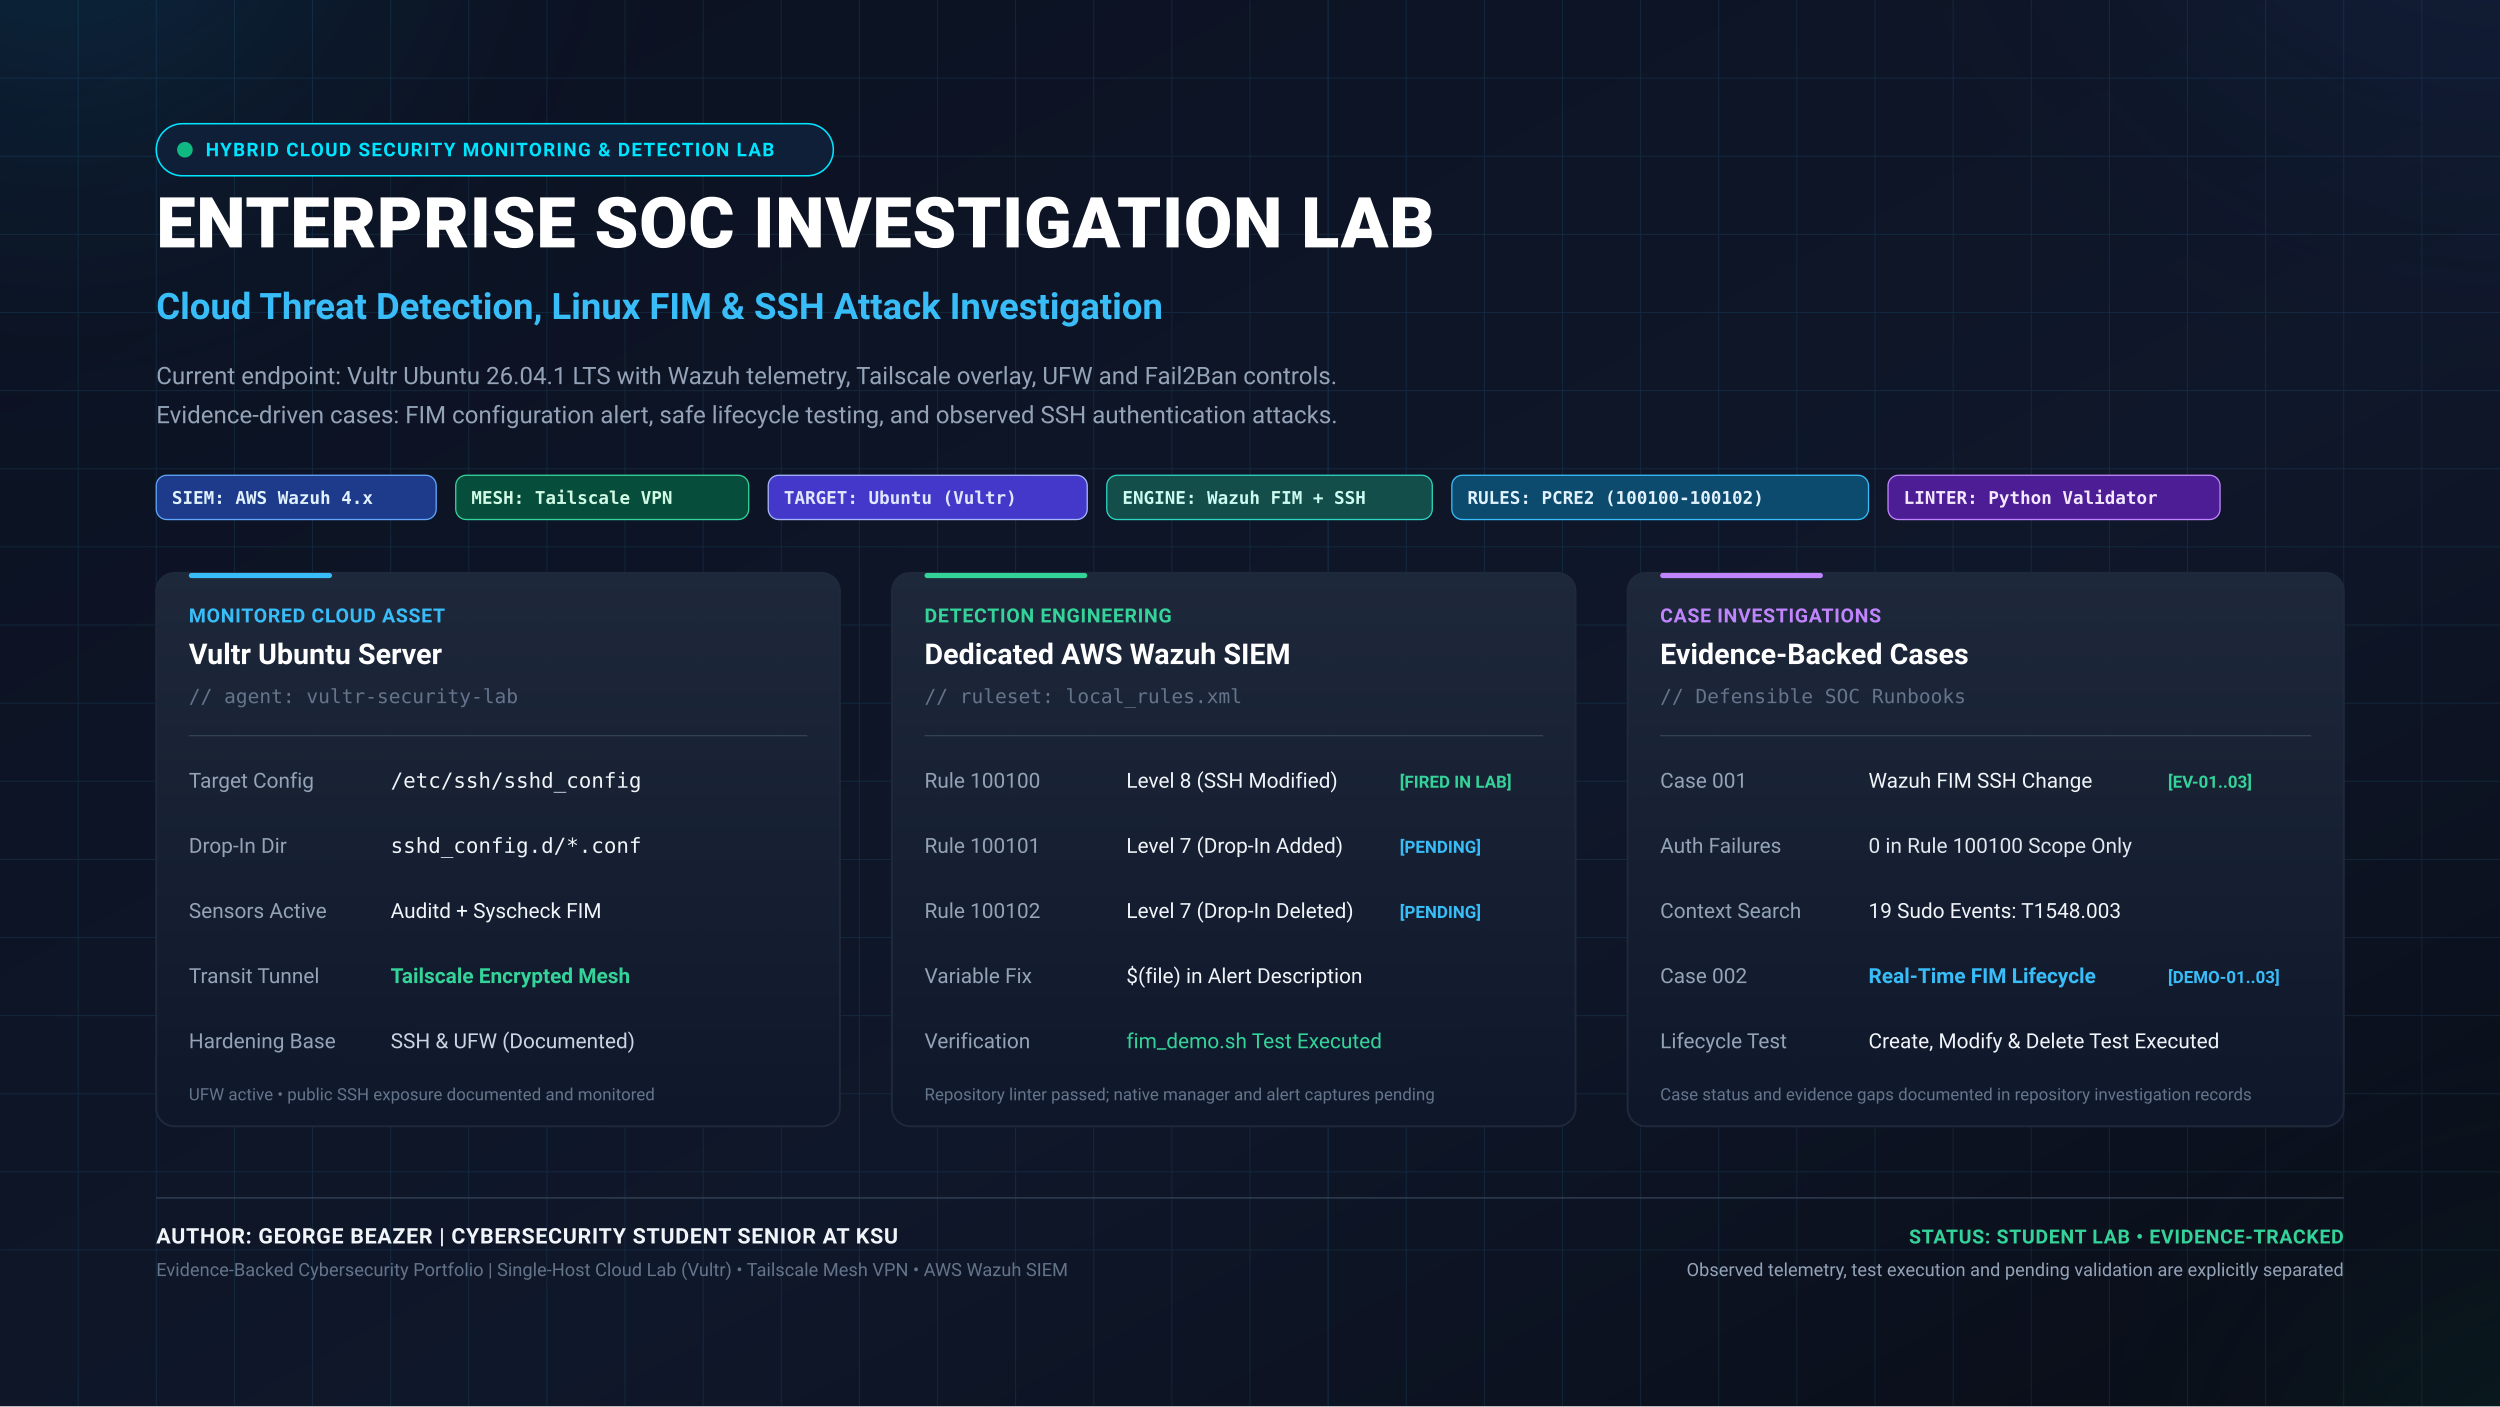
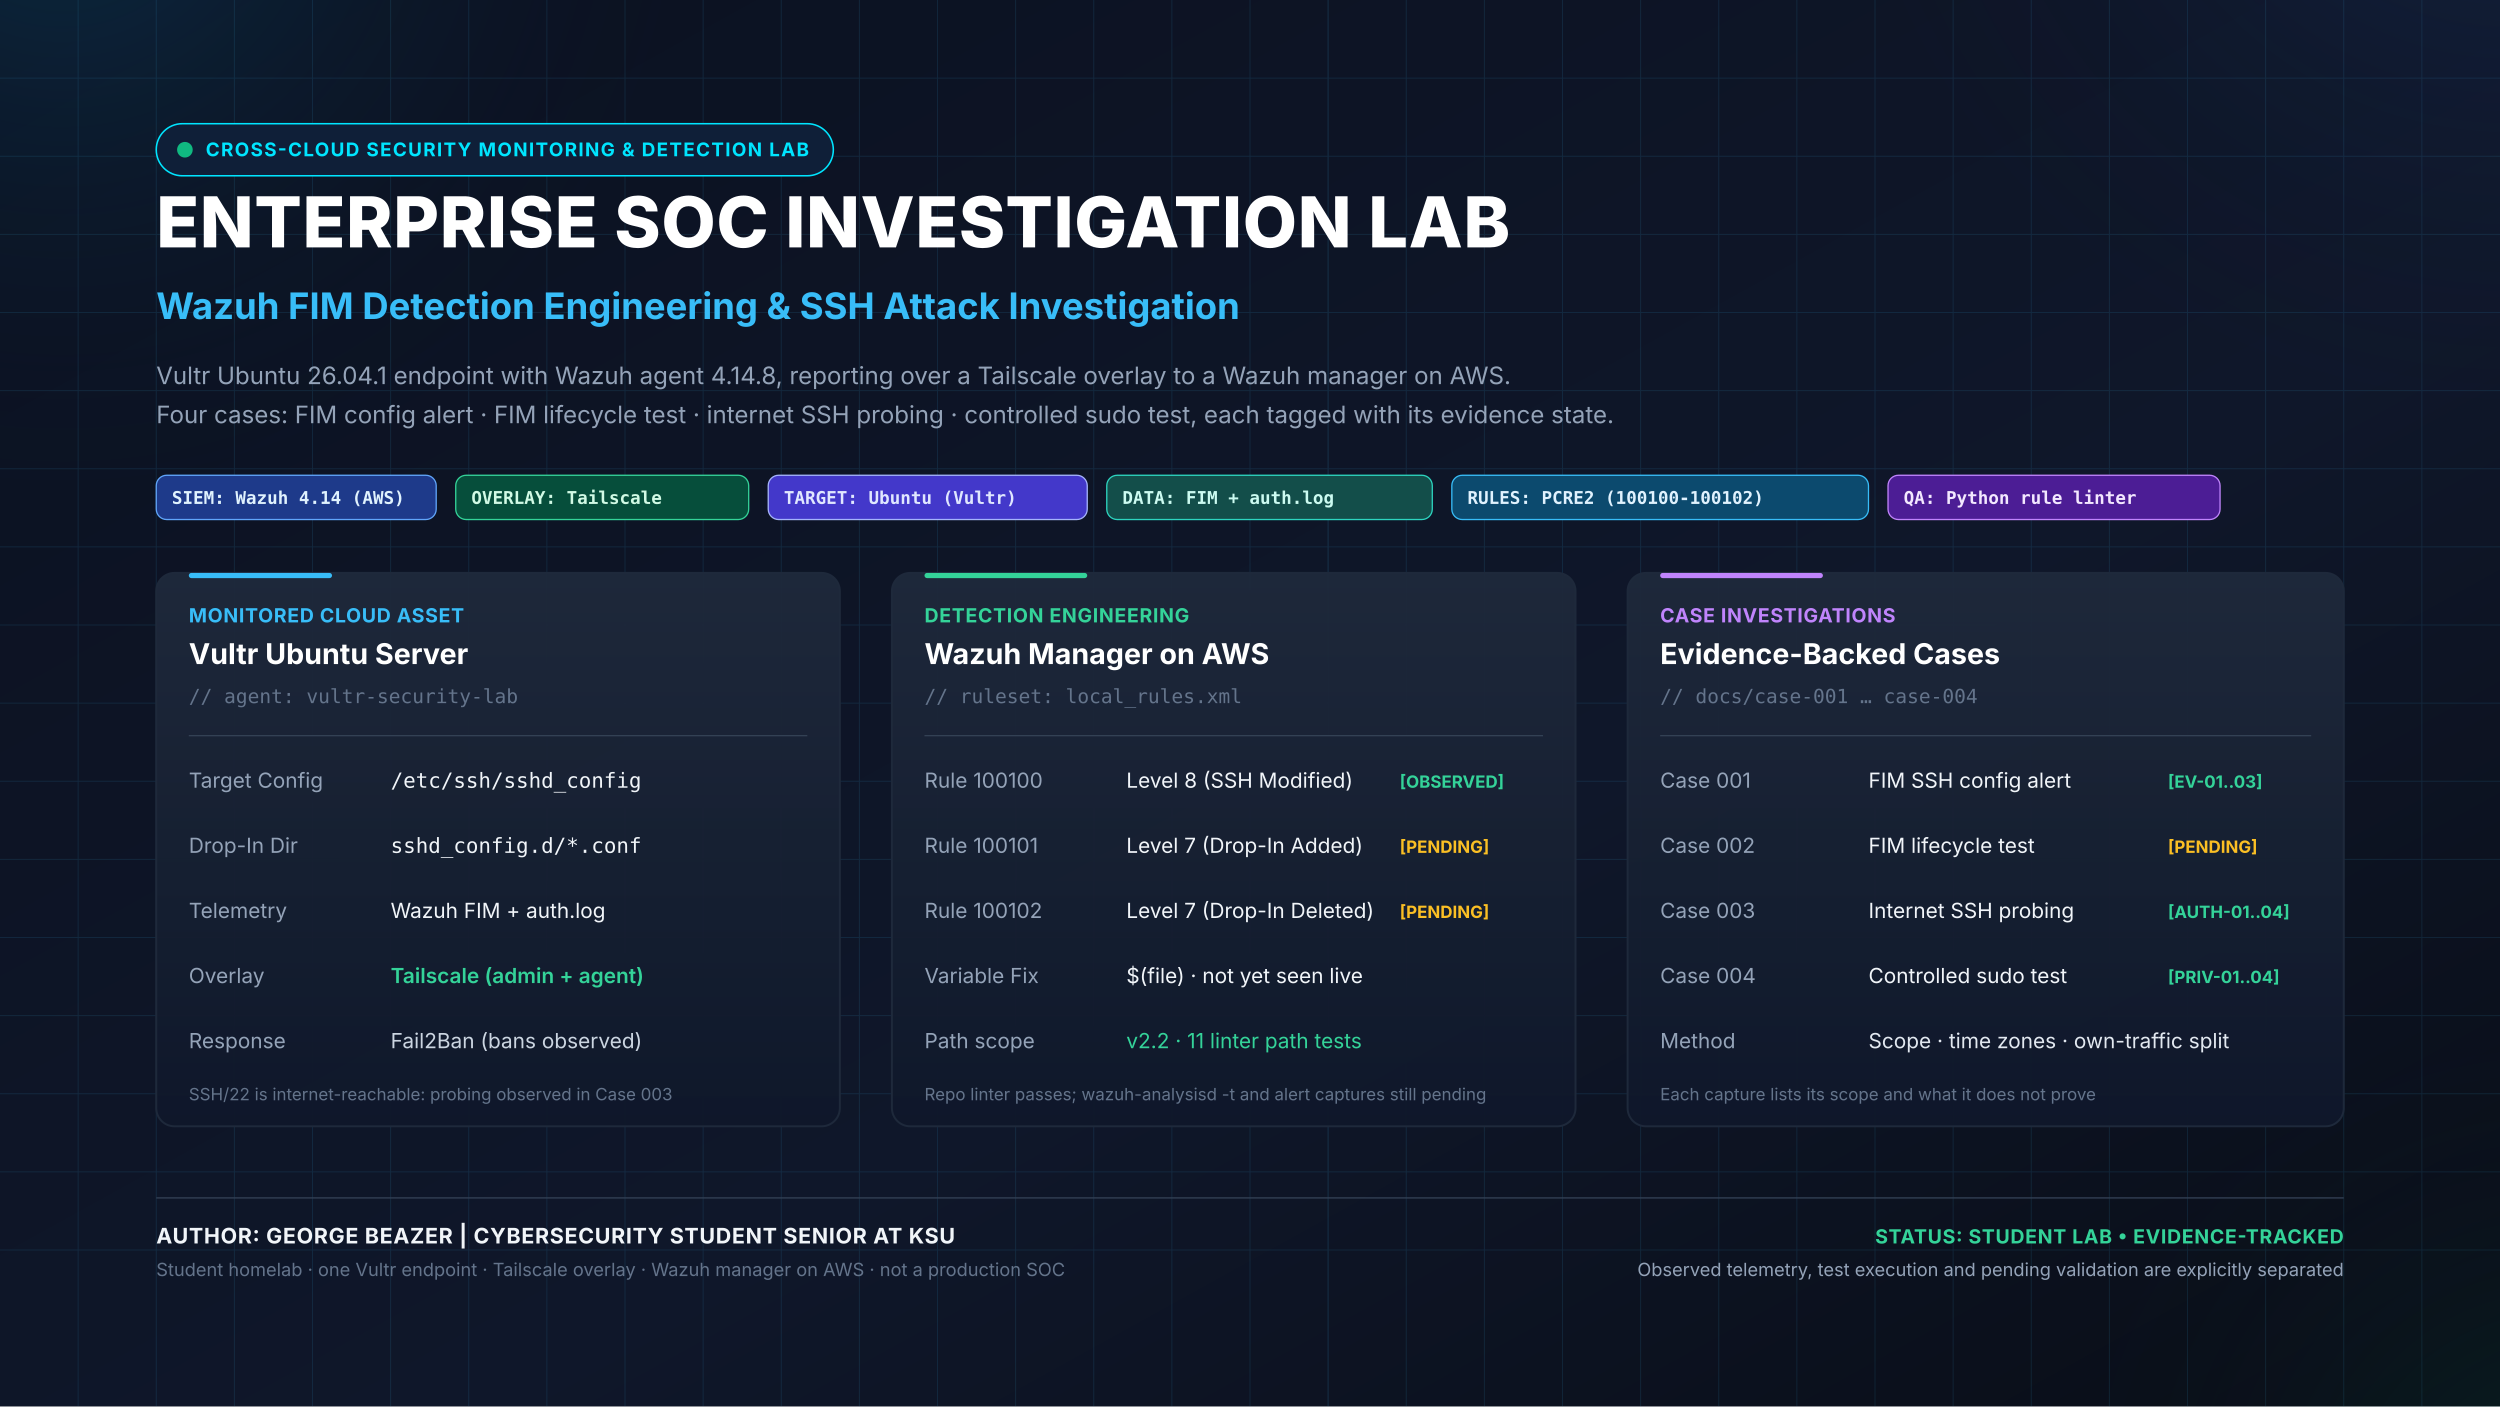
- <svg xmlns="http://www.w3.org/2000/svg" viewBox="0 0 1920 1080" width="100%" height="100%" style="background:#0b1120; font-family:'Segoe UI', -apple-system, BlinkMacSystemFont, Roboto, Helvetica, Arial, sans-serif;">
+ <svg xmlns="http://www.w3.org/2000/svg" viewBox="0 0 1920 1080" width="100%" height="100%" style="background:#0b1120; font-family:'Segoe UI', Inter, -apple-system, BlinkMacSystemFont, Roboto, Helvetica, Arial, sans-serif;">
  <defs>
    <linearGradient id="coverBg" x1="0%" y1="0%" x2="100%" y2="100%">
      <stop offset="0%" stop-color="#0b1120" />
      <stop offset="60%" stop-color="#0f172a" />
      <stop offset="100%" stop-color="#090d16" />
    </linearGradient>
    <linearGradient id="cardGrad" x1="0%" y1="0%" x2="0%" y2="100%">
      <stop offset="0%" stop-color="#1e293b" stop-opacity="0.95" />
      <stop offset="100%" stop-color="#0f172a" stop-opacity="0.98" />
    </linearGradient>
    <radialGradient id="cyanGlow" cx="20%" cy="20%" r="50%">
      <stop offset="0%" stop-color="#0ea5e9" stop-opacity="0.18" />
      <stop offset="100%" stop-color="#0b1120" stop-opacity="0" />
    </radialGradient>
    <radialGradient id="blueGlow" cx="80%" cy="15%" r="50%">
      <stop offset="0%" stop-color="#3b82f6" stop-opacity="0.15" />
      <stop offset="100%" stop-color="#0b1120" stop-opacity="0" />
    </radialGradient>
    <radialGradient id="emeraldGlow" cx="85%" cy="80%" r="45%">
      <stop offset="0%" stop-color="#10b981" stop-opacity="0.12" />
      <stop offset="100%" stop-color="#0b1120" stop-opacity="0" />
    </radialGradient>
  </defs>
+   <rect width="1920" height="1080" fill="#0b1120" />
  <rect width="1920" height="1080" fill="url(#coverBg)" />
  <circle cx="350" cy="200" r="500" fill="url(#cyanGlow)" />
  <circle cx="1600" cy="180" r="550" fill="url(#blueGlow)" />
  <circle cx="1650" cy="900" r="450" fill="url(#emeraldGlow)" />
  <g opacity="0.12" stroke="#38bdf8" stroke-width="0.7">
    <line x1="0" y1="60" x2="1920" y2="60" />
    <line x1="0" y1="120" x2="1920" y2="120" />
    <line x1="0" y1="180" x2="1920" y2="180" />
    <line x1="0" y1="240" x2="1920" y2="240" />
    <line x1="0" y1="300" x2="1920" y2="300" />
    <line x1="0" y1="360" x2="1920" y2="360" />
    <line x1="0" y1="420" x2="1920" y2="420" />
    <line x1="0" y1="480" x2="1920" y2="480" />
    <line x1="0" y1="540" x2="1920" y2="540" />
    <line x1="0" y1="600" x2="1920" y2="600" />
    <line x1="0" y1="660" x2="1920" y2="660" />
    <line x1="0" y1="720" x2="1920" y2="720" />
    <line x1="0" y1="780" x2="1920" y2="780" />
    <line x1="0" y1="840" x2="1920" y2="840" />
    <line x1="0" y1="900" x2="1920" y2="900" />
    <line x1="0" y1="960" x2="1920" y2="960" />
    <line x1="1020" y1="0" x2="1020" y2="1080" />
    <line x1="60" y1="0" x2="60" y2="1080" />
    <line x1="120" y1="0" x2="120" y2="1080" />
    <line x1="180" y1="0" x2="180" y2="1080" />
    <line x1="240" y1="0" x2="240" y2="1080" />
    <line x1="300" y1="0" x2="300" y2="1080" />
    <line x1="360" y1="0" x2="360" y2="1080" />
    <line x1="420" y1="0" x2="420" y2="1080" />
    <line x1="480" y1="0" x2="480" y2="1080" />
    <line x1="540" y1="0" x2="540" y2="1080" />
    <line x1="600" y1="0" x2="600" y2="1080" />
    <line x1="660" y1="0" x2="660" y2="1080" />
    <line x1="720" y1="0" x2="720" y2="1080" />
    <line x1="780" y1="0" x2="780" y2="1080" />
    <line x1="840" y1="0" x2="840" y2="1080" />
    <line x1="900" y1="0" x2="900" y2="1080" />
    <line x1="960" y1="0" x2="960" y2="1080" />
    <line x1="1020" y1="0" x2="1020" y2="1080" />
    <line x1="1080" y1="0" x2="1080" y2="1080" />
    <line x1="1140" y1="0" x2="1140" y2="1080" />
    <line x1="1200" y1="0" x2="1200" y2="1080" />
    <line x1="1260" y1="0" x2="1260" y2="1080" />
    <line x1="1320" y1="0" x2="1320" y2="1080" />
    <line x1="1380" y1="0" x2="1380" y2="1080" />
    <line x1="1440" y1="0" x2="1440" y2="1080" />
    <line x1="1500" y1="0" x2="1500" y2="1080" />
    <line x1="1560" y1="0" x2="1560" y2="1080" />
    <line x1="1620" y1="0" x2="1620" y2="1080" />
    <line x1="1680" y1="0" x2="1680" y2="1080" />
    <line x1="1740" y1="0" x2="1740" y2="1080" />
    <line x1="1800" y1="0" x2="1800" y2="1080" />
    <line x1="1860" y1="0" x2="1860" y2="1080" />
  </g>
  <g transform="translate(120, 95)">
    <rect width="520" height="40" rx="20" fill="#0f1f38" stroke="#00e5ff" stroke-width="1.2" />
    <circle cx="22" cy="20" r="6" fill="#10b981" />
-     <text x="38" y="25" fill="#00e5ff" font-size="14.5" font-weight="700" letter-spacing="1">HYBRID CLOUD SECURITY MONITORING &amp; DETECTION LAB</text>
+     <text x="38" y="25" fill="#00e5ff" font-size="14.5" font-weight="700" letter-spacing="1">CROSS-CLOUD SECURITY MONITORING &amp; DETECTION LAB</text>
  </g>
  <text x="120" y="190" fill="#ffffff" font-size="54" font-weight="800" letter-spacing="0.5">ENTERPRISE SOC INVESTIGATION LAB</text>
-   <text x="120" y="245" fill="#38bdf8" font-size="28" font-weight="700">Cloud Threat Detection, Linux FIM &amp; SSH Attack Investigation</text>
-   <text x="120" y="295" fill="#94a3b8" font-size="18.5" font-weight="400">Current endpoint: Vultr Ubuntu 26.04.1 LTS with Wazuh telemetry, Tailscale overlay, UFW and Fail2Ban controls.</text>
-   <text x="120" y="325" fill="#94a3b8" font-size="18.5" font-weight="400">Evidence-driven cases: FIM configuration alert, safe lifecycle testing, and observed SSH authentication attacks.</text>
+   <text x="120" y="245" fill="#38bdf8" font-size="28" font-weight="700">Wazuh FIM Detection Engineering &amp; SSH Attack Investigation</text>
+   <text x="120" y="295" fill="#94a3b8" font-size="18.5" font-weight="400">Vultr Ubuntu 26.04.1 endpoint with Wazuh agent 4.14.8, reporting over a Tailscale overlay to a Wazuh manager on AWS.</text>
+   <text x="120" y="325" fill="#94a3b8" font-size="18.5" font-weight="400">Four cases: FIM config alert · FIM lifecycle test · internet SSH probing · controlled sudo test, each tagged with its evidence state.</text>
  <g transform="translate(120, 365)">
    <g transform="translate(0, 0)">
      <rect width="215" height="34" rx="8" fill="#1e3a8a" stroke="#60a5fa" stroke-width="1" />
-       <text x="12" y="22" fill="#e0f2fe" font-size="13.5" font-family="Consolas, monospace" font-weight="700">SIEM: AWS Wazuh 4.x</text>
+       <text x="12" y="22" fill="#e0f2fe" font-size="13.5" font-family="Consolas, monospace" font-weight="700">SIEM: Wazuh 4.14 (AWS)</text>
    </g>
    <g transform="translate(230, 0)">
      <rect width="225" height="34" rx="8" fill="#064e3b" stroke="#34d399" stroke-width="1" />
-       <text x="12" y="22" fill="#d1fae5" font-size="13.5" font-family="Consolas, monospace" font-weight="700">MESH: Tailscale VPN</text>
+       <text x="12" y="22" fill="#d1fae5" font-size="13.5" font-family="Consolas, monospace" font-weight="700">OVERLAY: Tailscale</text>
    </g>
    <g transform="translate(470, 0)">
      <rect width="245" height="34" rx="8" fill="#4338ca" stroke="#a5b4fc" stroke-width="1" />
      <text x="12" y="22" fill="#e0e7ff" font-size="13.5" font-family="Consolas, monospace" font-weight="700">TARGET: Ubuntu (Vultr)</text>
    </g>
    <g transform="translate(730, 0)">
      <rect width="250" height="34" rx="8" fill="#134e4a" stroke="#2dd4bf" stroke-width="1" />
-       <text x="12" y="22" fill="#ccfbf1" font-size="13.5" font-family="Consolas, monospace" font-weight="700">ENGINE: Wazuh FIM + SSH</text>
+       <text x="12" y="22" fill="#ccfbf1" font-size="13.5" font-family="Consolas, monospace" font-weight="700">DATA: FIM + auth.log</text>
    </g>
    <g transform="translate(995, 0)">
      <rect width="320" height="34" rx="8" fill="#0c4a6e" stroke="#38bdf8" stroke-width="1" />
      <text x="12" y="22" fill="#e0f2fe" font-size="13.5" font-family="Consolas, monospace" font-weight="700">RULES: PCRE2 (100100-100102)</text>
    </g>
    <g transform="translate(1330, 0)">
      <rect width="255" height="34" rx="8" fill="#4c1d95" stroke="#c084fc" stroke-width="1" />
-       <text x="12" y="22" fill="#f3e8ff" font-size="13.5" font-family="Consolas, monospace" font-weight="700">LINTER: Python Validator</text>
+       <text x="12" y="22" fill="#f3e8ff" font-size="13.5" font-family="Consolas, monospace" font-weight="700">QA: Python rule linter</text>
    </g>
  </g>
  <g transform="translate(120, 440)">
    <rect width="525" height="425" rx="14" fill="url(#cardGrad)" stroke="#1e293b" stroke-width="1.5" />
    <rect x="25" y="0" width="110" height="4" rx="2" fill="#38bdf8" />
    <text x="25" y="38" fill="#38bdf8" font-size="15" font-weight="700" letter-spacing="0.5">MONITORED CLOUD ASSET</text>
    <text x="25" y="70" fill="#ffffff" font-size="22" font-weight="700">Vultr Ubuntu Server</text>
    <text x="25" y="100" fill="#64748b" font-size="15" font-family="Consolas, monospace">// agent: vultr-security-lab</text>
    <line x1="25" y1="125" x2="500" y2="125" stroke="#334155" stroke-width="1" />
    <g font-size="16">
      <text x="25" y="165" fill="#94a3b8">Target Config</text>
      <text x="180" y="165" fill="#f1f5f9" font-family="Consolas, monospace">/etc/ssh/sshd_config</text>
      <text x="25" y="215" fill="#94a3b8">Drop-In Dir</text>
      <text x="180" y="215" fill="#f1f5f9" font-family="Consolas, monospace">sshd_config.d/*.conf</text>
-       <text x="25" y="265" fill="#94a3b8">Sensors Active</text>
-       <text x="180" y="265" fill="#f1f5f9">Auditd + Syscheck FIM</text>
-       <text x="25" y="315" fill="#94a3b8">Transit Tunnel</text>
-       <text x="180" y="315" fill="#34d399" font-weight="600">Tailscale Encrypted Mesh</text>
-       <text x="25" y="365" fill="#94a3b8">Hardening Base</text>
-       <text x="180" y="365" fill="#cbd5e1">SSH &amp; UFW (Documented)</text>
-       <text x="25" y="405" fill="#64748b" font-size="13">UFW active • public SSH exposure documented and monitored</text>
+       <text x="25" y="265" fill="#94a3b8">Telemetry</text>
+       <text x="180" y="265" fill="#f1f5f9">Wazuh FIM + auth.log</text>
+       <text x="25" y="315" fill="#94a3b8">Overlay</text>
+       <text x="180" y="315" fill="#34d399" font-weight="600">Tailscale (admin + agent)</text>
+       <text x="25" y="365" fill="#94a3b8">Response</text>
+       <text x="180" y="365" fill="#cbd5e1">Fail2Ban (bans observed)</text>
+       <text x="25" y="405" fill="#64748b" font-size="13">SSH/22 is internet-reachable: probing observed in Case 003</text>
    </g>
  </g>
  <g transform="translate(685, 440)">
    <rect width="525" height="425" rx="14" fill="url(#cardGrad)" stroke="#1e293b" stroke-width="1.5" />
    <rect x="25" y="0" width="125" height="4" rx="2" fill="#34d399" />
    <text x="25" y="38" fill="#34d399" font-size="15" font-weight="700" letter-spacing="0.5">DETECTION ENGINEERING</text>
-     <text x="25" y="70" fill="#ffffff" font-size="22" font-weight="700">Dedicated AWS Wazuh SIEM</text>
+     <text x="25" y="70" fill="#ffffff" font-size="22" font-weight="700">Wazuh Manager on AWS</text>
    <text x="25" y="100" fill="#64748b" font-size="15" font-family="Consolas, monospace">// ruleset: local_rules.xml</text>
    <line x1="25" y1="125" x2="500" y2="125" stroke="#334155" stroke-width="1" />
    <g font-size="16">
      <text x="25" y="165" fill="#94a3b8">Rule 100100</text>
      <text x="180" y="165" fill="#f1f5f9">Level 8 (SSH Modified)</text>
-       <text x="390" y="165" fill="#34d399" font-size="13" font-weight="700">[FIRED IN LAB]</text>
+       <text x="390" y="165" fill="#34d399" font-size="13" font-weight="700">[OBSERVED]</text>
      <text x="25" y="215" fill="#94a3b8">Rule 100101</text>
      <text x="180" y="215" fill="#f1f5f9">Level 7 (Drop-In Added)</text>
-       <text x="390" y="215" fill="#38bdf8" font-size="13" font-weight="700">[PENDING]</text>
+       <text x="390" y="215" fill="#fbbf24" font-size="13" font-weight="700">[PENDING]</text>
      <text x="25" y="265" fill="#94a3b8">Rule 100102</text>
      <text x="180" y="265" fill="#f1f5f9">Level 7 (Drop-In Deleted)</text>
-       <text x="390" y="265" fill="#38bdf8" font-size="13" font-weight="700">[PENDING]</text>
+       <text x="390" y="265" fill="#fbbf24" font-size="13" font-weight="700">[PENDING]</text>
      <text x="25" y="315" fill="#94a3b8">Variable Fix</text>
-       <text x="180" y="315" fill="#f1f5f9">$(file) in Alert Description</text>
-       <text x="25" y="365" fill="#94a3b8">Verification</text>
-       <text x="180" y="365" fill="#34d399">fim_demo.sh Test Executed</text>
-       <text x="25" y="405" fill="#64748b" font-size="13">Repository linter passed; native manager and alert captures pending</text>
+       <text x="180" y="315" fill="#f1f5f9">$(file) · not yet seen live</text>
+       <text x="25" y="365" fill="#94a3b8">Path scope</text>
+       <text x="180" y="365" fill="#34d399">v2.2 · 11 linter path tests</text>
+       <text x="25" y="405" fill="#64748b" font-size="13">Repo linter passes; wazuh-analysisd -t and alert captures still pending</text>
    </g>
  </g>
  <g transform="translate(1250, 440)">
    <rect width="550" height="425" rx="14" fill="url(#cardGrad)" stroke="#1e293b" stroke-width="1.5" />
    <rect x="25" y="0" width="125" height="4" rx="2" fill="#c084fc" />
    <text x="25" y="38" fill="#c084fc" font-size="15" font-weight="700" letter-spacing="0.5">CASE INVESTIGATIONS</text>
    <text x="25" y="70" fill="#ffffff" font-size="22" font-weight="700">Evidence-Backed Cases</text>
-     <text x="25" y="100" fill="#64748b" font-size="15" font-family="Consolas, monospace">// Defensible SOC Runbooks</text>
+     <text x="25" y="100" fill="#64748b" font-size="15" font-family="Consolas, monospace">// docs/case-001 … case-004</text>
    <line x1="25" y1="125" x2="525" y2="125" stroke="#334155" stroke-width="1" />
    <g font-size="16">
      <text x="25" y="165" fill="#94a3b8">Case 001</text>
-       <text x="185" y="165" fill="#f1f5f9">Wazuh FIM SSH Change</text>
+       <text x="185" y="165" fill="#f1f5f9">FIM SSH config alert</text>
      <text x="415" y="165" fill="#34d399" font-size="13" font-weight="700">[EV-01..03]</text>
-       <text x="25" y="215" fill="#94a3b8">Auth Failures</text>
-       <text x="185" y="215" fill="#e2e8f0">0 in Rule 100100 Scope Only</text>
-       <text x="25" y="265" fill="#94a3b8">Context Search</text>
-       <text x="185" y="265" fill="#f1f5f9">19 Sudo Events: T1548.003</text>
-       <text x="25" y="315" fill="#94a3b8">Case 002</text>
-       <text x="185" y="315" fill="#38bdf8" font-weight="600">Real-Time FIM Lifecycle</text>
-       <text x="415" y="315" fill="#38bdf8" font-size="13" font-weight="700">[DEMO-01..03]</text>
-       <text x="25" y="365" fill="#94a3b8">Lifecycle Test</text>
-       <text x="185" y="365" fill="#f1f5f9">Create, Modify &amp; Delete Test Executed</text>
-       <text x="25" y="405" fill="#64748b" font-size="13">Case status and evidence gaps documented in repository investigation records</text>
+       <text x="25" y="215" fill="#94a3b8">Case 002</text>
+       <text x="185" y="215" fill="#f1f5f9">FIM lifecycle test</text>
+       <text x="415" y="215" fill="#fbbf24" font-size="13" font-weight="700">[PENDING]</text>
+       <text x="25" y="265" fill="#94a3b8">Case 003</text>
+       <text x="185" y="265" fill="#f1f5f9">Internet SSH probing</text>
+       <text x="415" y="265" fill="#34d399" font-size="13" font-weight="700">[AUTH-01..04]</text>
+       <text x="25" y="315" fill="#94a3b8">Case 004</text>
+       <text x="185" y="315" fill="#f1f5f9">Controlled sudo test</text>
+       <text x="415" y="315" fill="#34d399" font-size="13" font-weight="700">[PRIV-01..04]</text>
+       <text x="25" y="365" fill="#94a3b8">Method</text>
+       <text x="185" y="365" fill="#e2e8f0">Scope · time zones · own-traffic split</text>
+       <text x="25" y="405" fill="#64748b" font-size="13">Each capture lists its scope and what it does not prove</text>
    </g>
  </g>
  <line x1="120" y1="920" x2="1800" y2="920" stroke="#334155" stroke-width="1" />
  <g transform="translate(120, 955)">
    <text x="0" y="0" fill="#f1f5f9" font-size="16.5" font-weight="700" letter-spacing="0.5">AUTHOR: GEORGE BEAZER  |  CYBERSECURITY STUDENT SENIOR AT KSU</text>
-     <text x="0" y="25" fill="#64748b" font-size="14">Evidence-Backed Cybersecurity Portfolio | Single-Host Cloud Lab (Vultr) • Tailscale Mesh VPN • AWS Wazuh SIEM</text>
+     <text x="0" y="25" fill="#64748b" font-size="14">Student homelab · one Vultr endpoint · Tailscale overlay · Wazuh manager on AWS · not a production SOC</text>
  </g>
  <g transform="translate(1800, 955)" text-anchor="end">
    <text x="0" y="0" fill="#34d399" font-size="15" font-weight="700" letter-spacing="0.5">STATUS: STUDENT LAB • EVIDENCE-TRACKED</text>
    <text x="0" y="25" fill="#94a3b8" font-size="14">Observed telemetry, test execution and pending validation are explicitly separated</text>
  </g>
</svg>
